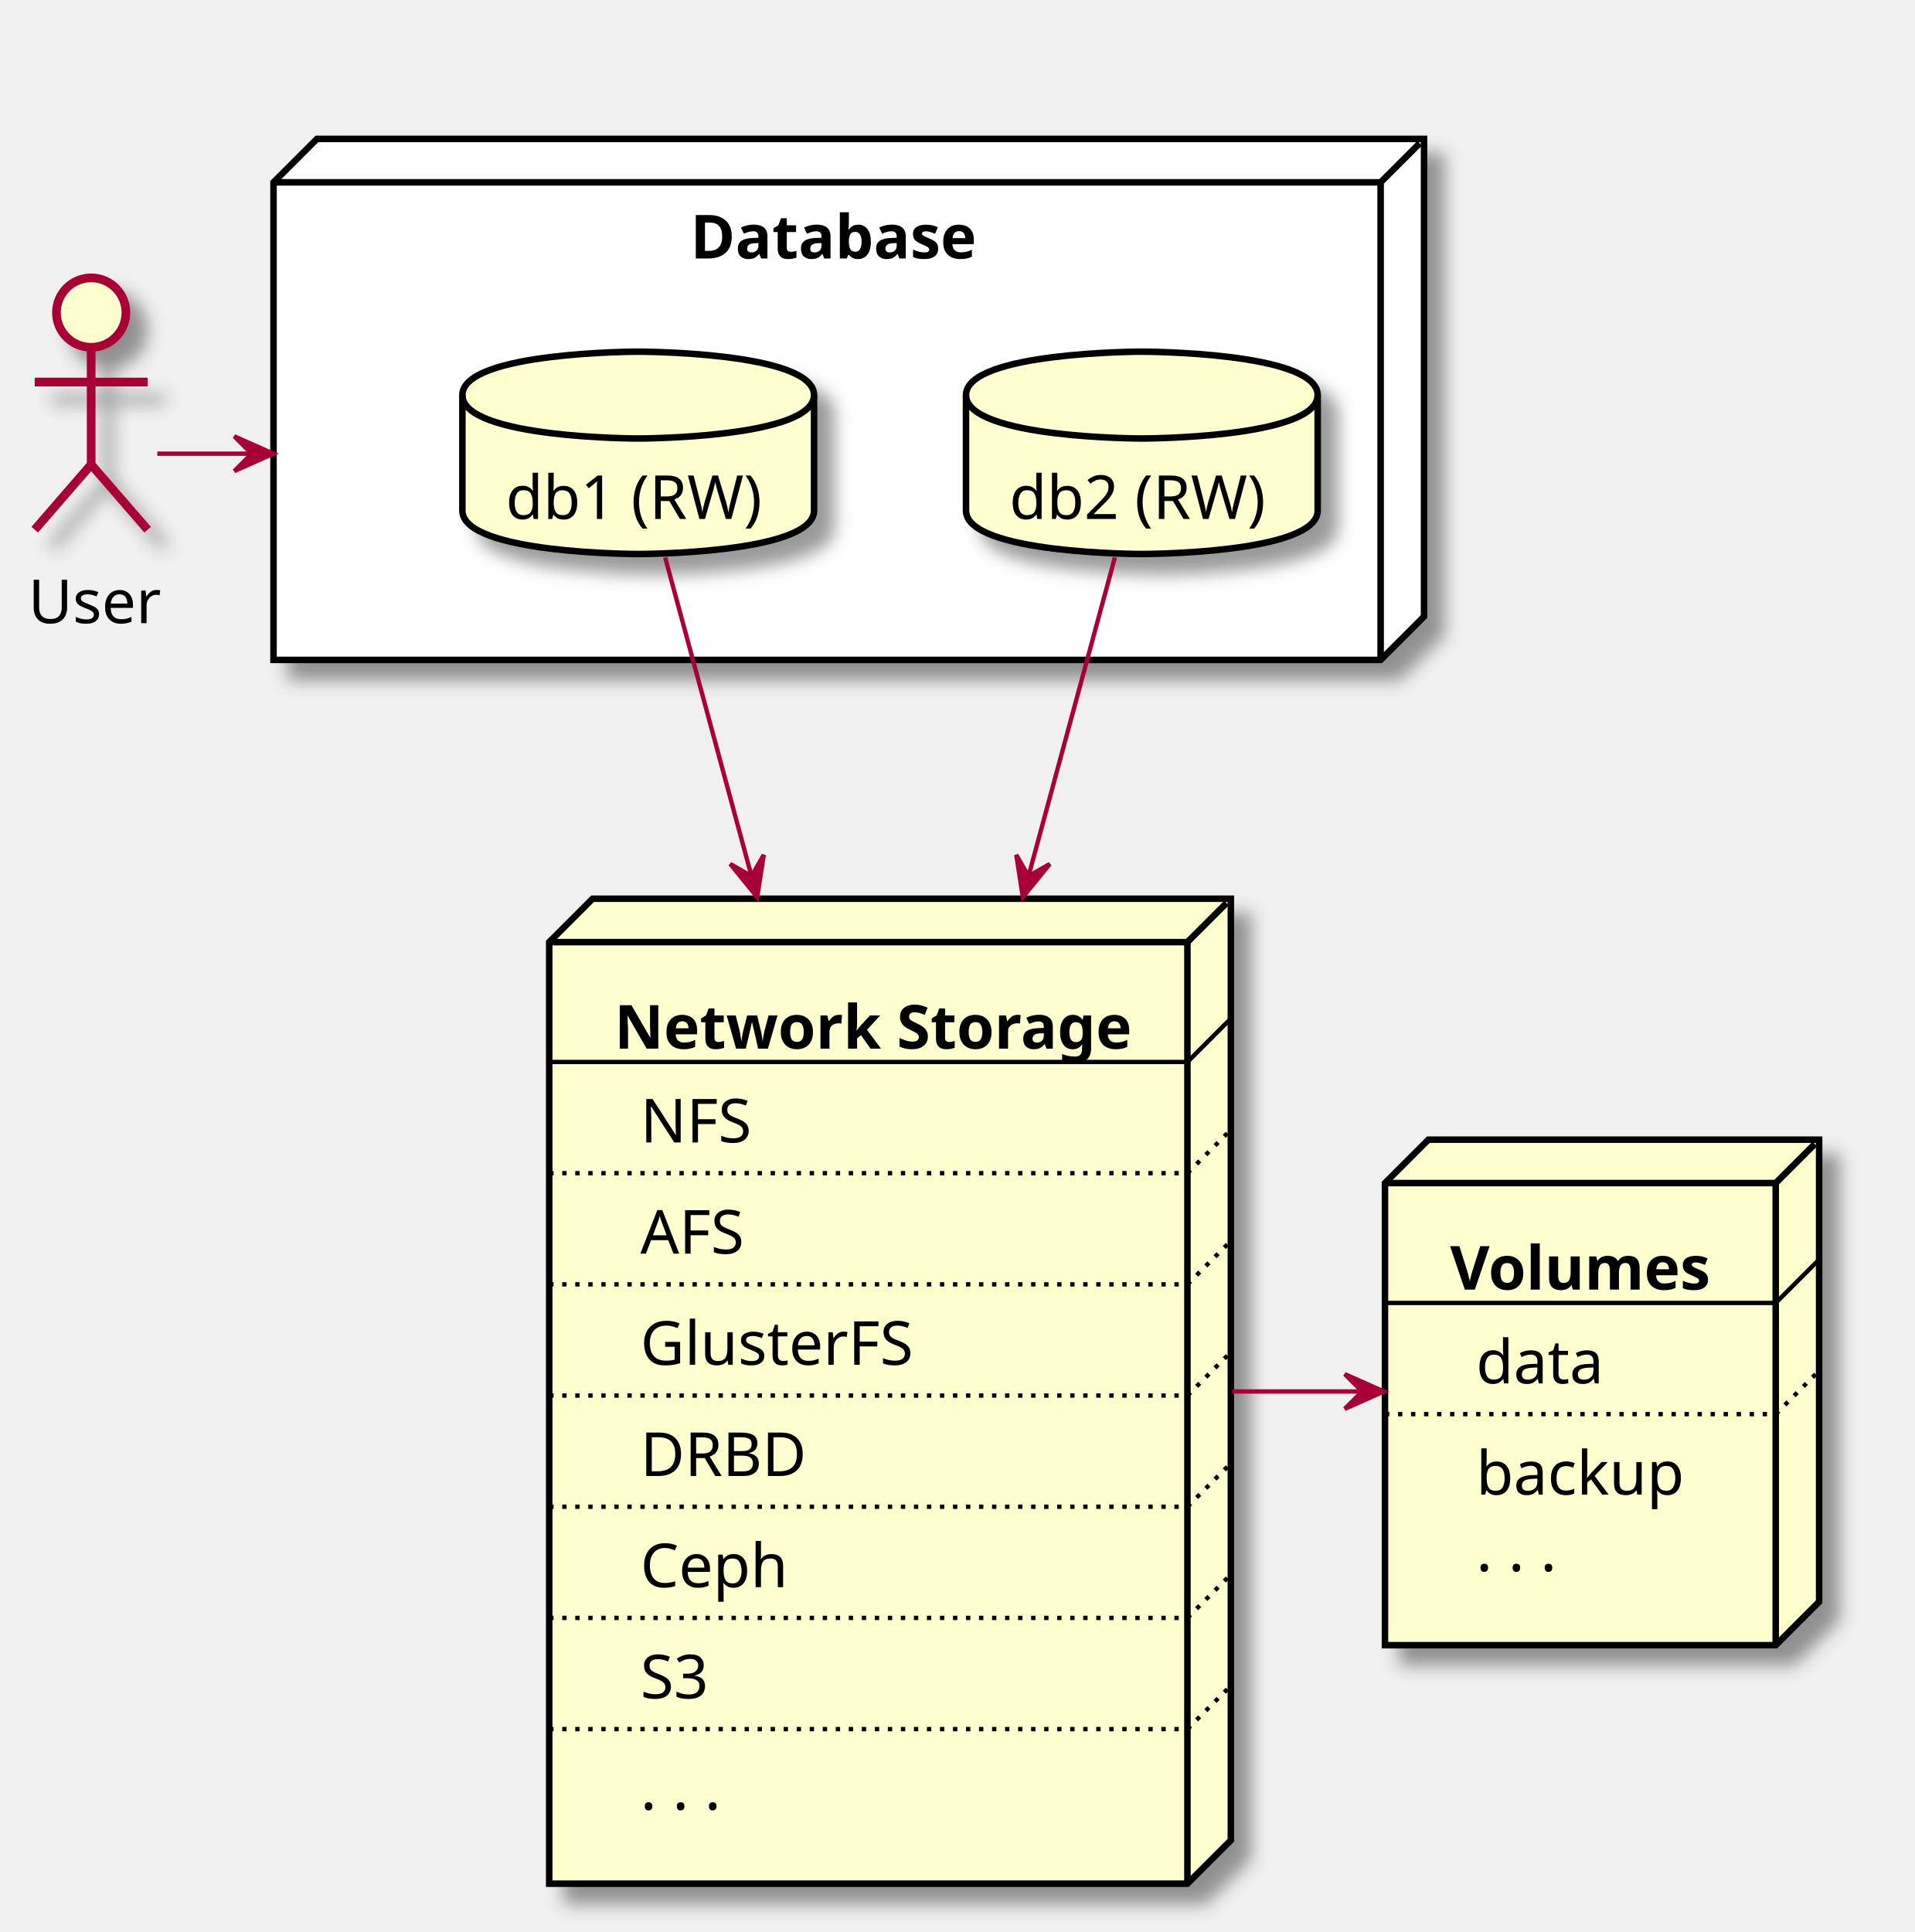
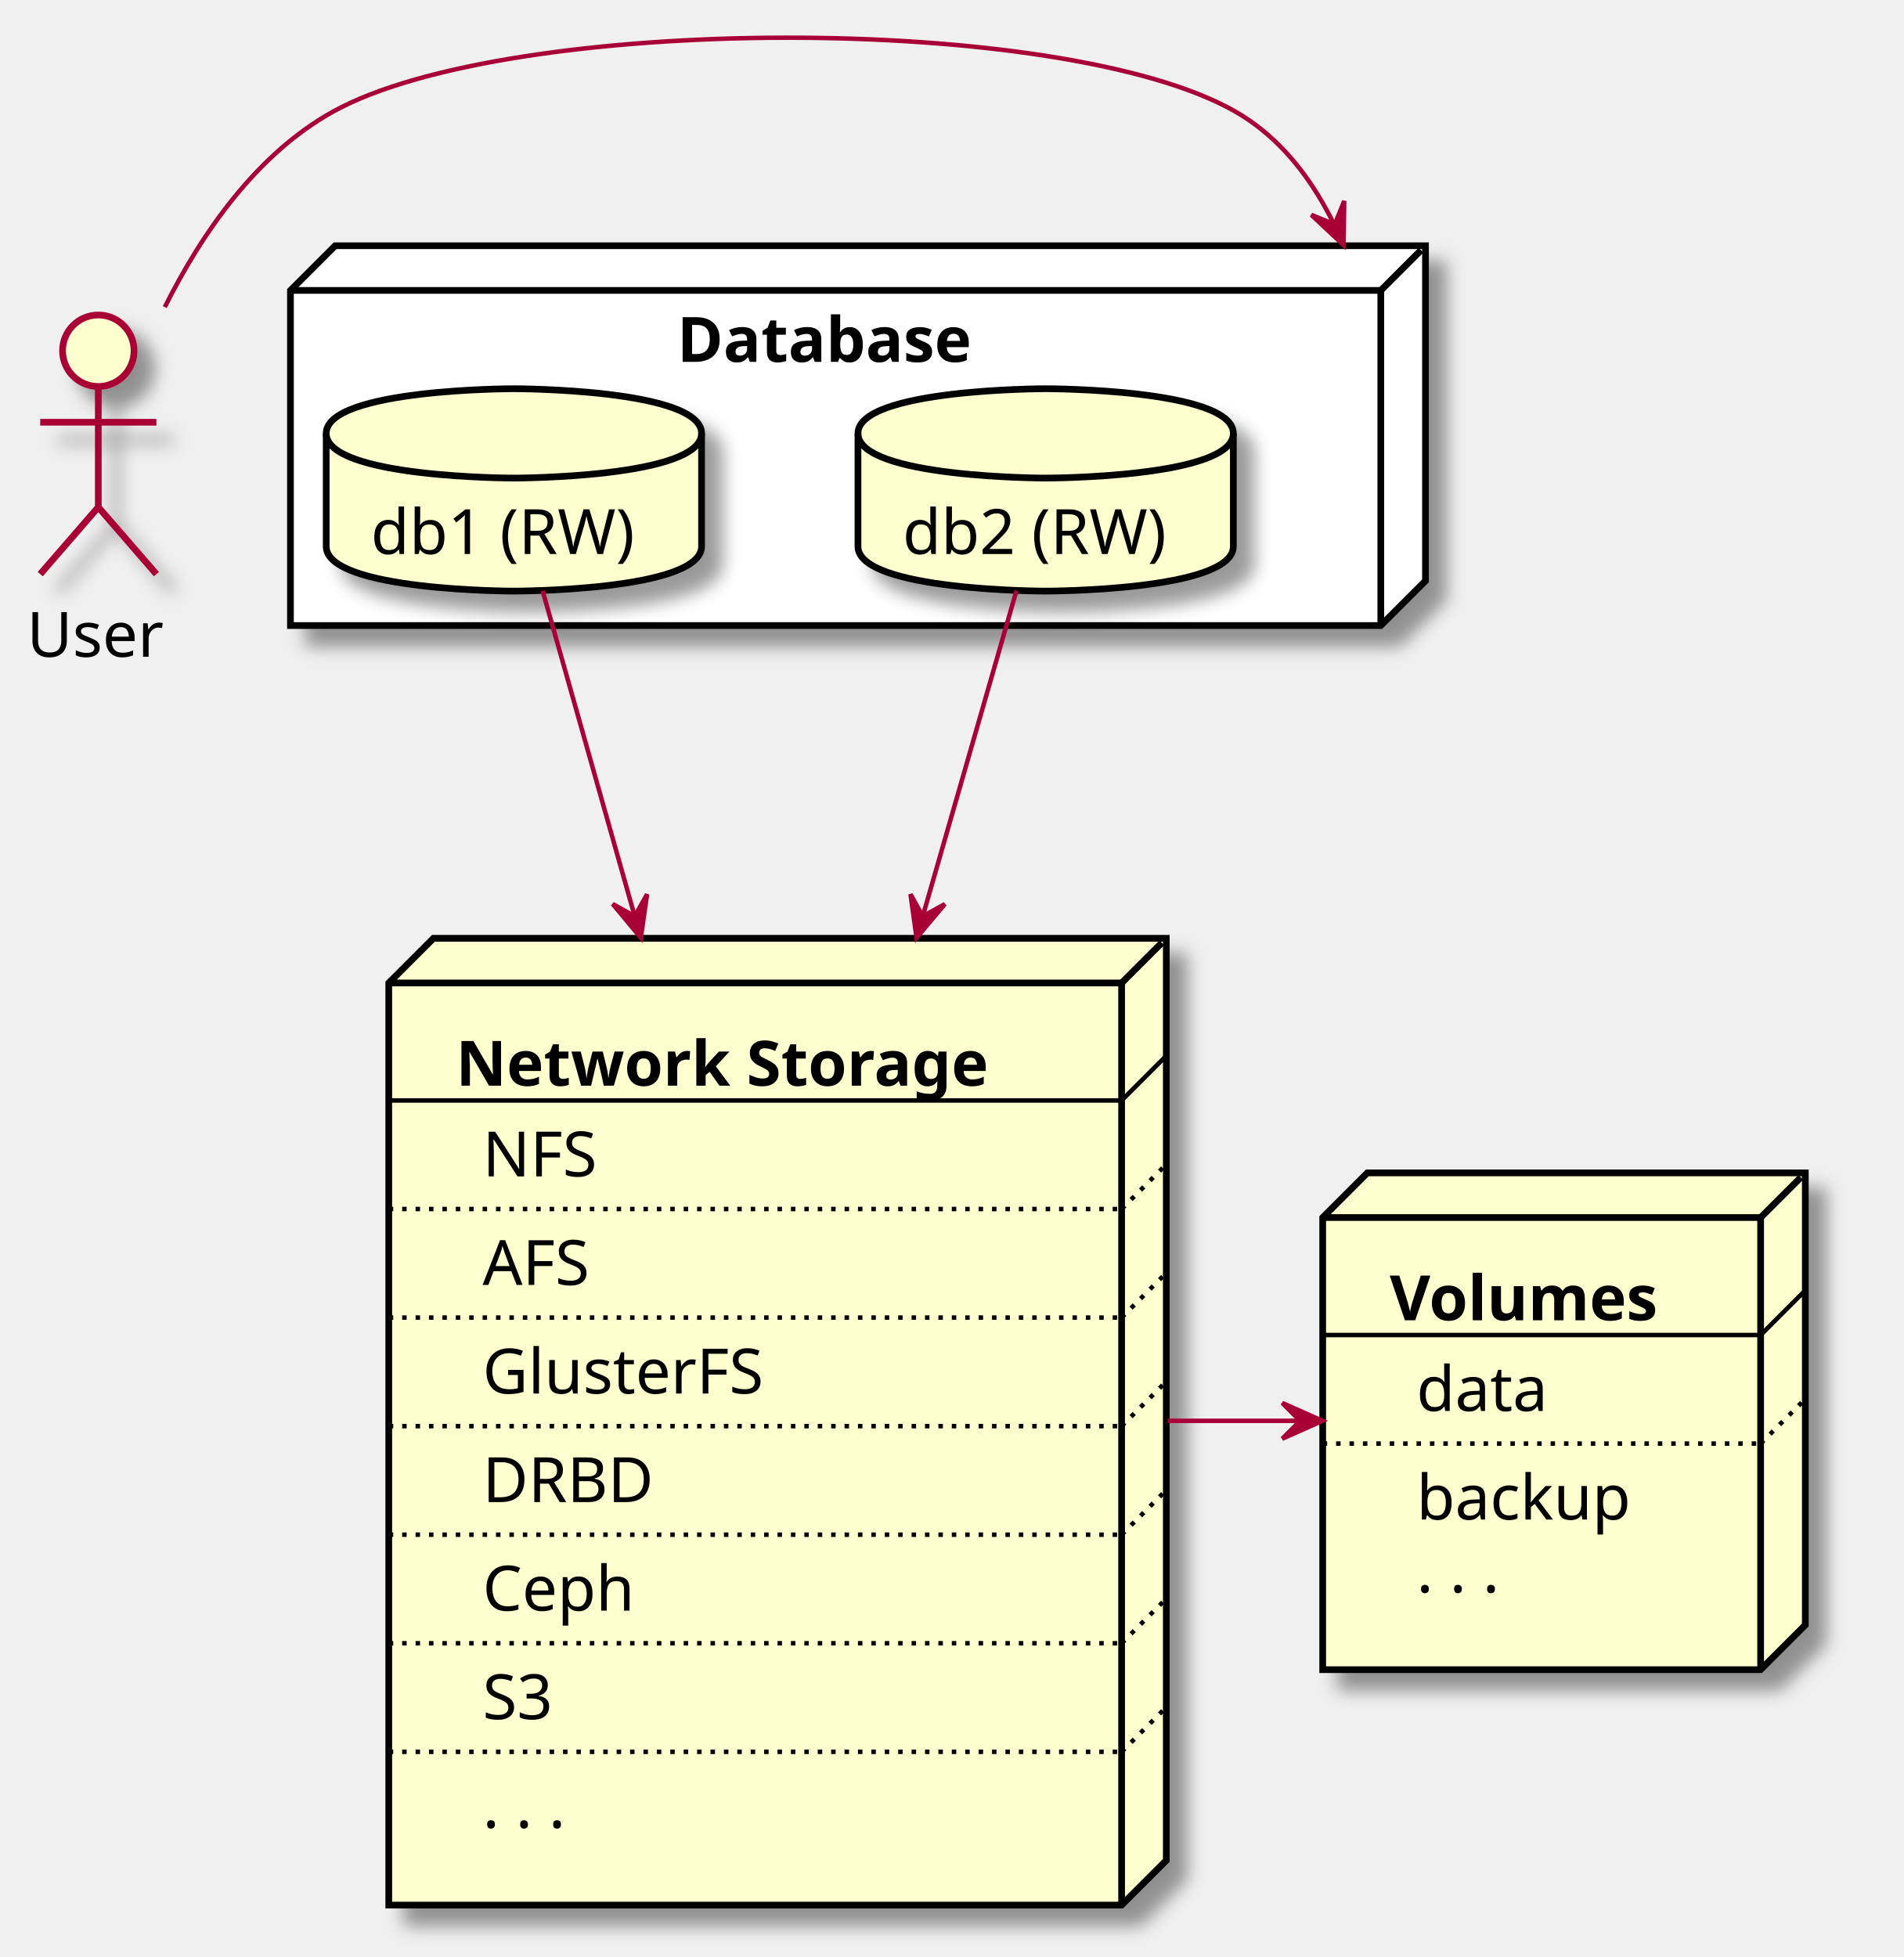
- <svg xmlns="http://www.w3.org/2000/svg" contentScriptType="application/ecmascript" contentStyleType="text/css" height="445px" preserveAspectRatio="none" style="width:441px;height:445px;" version="1.1" viewBox="0 0 441 445" width="441px" zoomAndPan="magnify">
+ <svg xmlns="http://www.w3.org/2000/svg" contentScriptType="application/ecmascript" contentStyleType="text/css" height="438px" preserveAspectRatio="none" style="width:426px;height:438px;" version="1.1" viewBox="0 0 426 438" width="426px" zoomAndPan="magnify">
  <defs>
    <filter height="300%" id="f1lqduazz2uw4b" width="300%" x="-1" y="-1">
      <feGaussianBlur result="blurOut" stdDeviation="2.0" />
      <feColorMatrix in="blurOut" result="blurOut2" type="matrix" values="0 0 0 0 0 0 0 0 0 0 0 0 0 0 0 0 0 0 .4 0" />
      <feOffset dx="4.0" dy="4.0" in="blurOut2" result="blurOut3" />
      <feBlend in="SourceGraphic" in2="blurOut3" mode="normal" />
    </filter>
  </defs>
  <g>
-     <polygon fill="#FFFFFF" filter="url(#f1lqduazz2uw4b)" points="63,42,73,32,328,32,328,142,318,152,63,152,63,42" style="stroke: #000000; stroke-width: 1.5;" />
-     <line style="stroke: #000000; stroke-width: 1.5;" x1="318" x2="327" y1="42" y2="33" />
-     <line style="stroke: #000000; stroke-width: 1.5;" x1="63" x2="318" y1="42" y2="42" />
-     <line style="stroke: #000000; stroke-width: 1.5;" x1="318" x2="318" y1="42" y2="152" />
-     <text fill="#000000" font-family="sans-serif" font-size="14" font-weight="bold" lengthAdjust="spacingAndGlyphs" textLength="65" x="159" y="59.533">Database</text>
-     <path d="M222.5,91 C222.5,81 263,81 263,81 C263,81 303.5,81 303.5,91 L303.5,117.609 C303.5,127.609 263,127.609 263,127.609 C263,127.609 222.5,127.609 222.5,117.609 L222.5,91 " fill="#FEFECE" filter="url(#f1lqduazz2uw4b)" style="stroke: #000000; stroke-width: 1.5;" />
-     <path d="M222.5,91 C222.5,101 263,101 263,101 C263,101 303.5,101 303.5,91 " fill="none" style="stroke: #000000; stroke-width: 1.5;" />
-     <text fill="#000000" font-family="sans-serif" font-size="14" lengthAdjust="spacingAndGlyphs" textLength="61" x="232.5" y="119.533">db2 (RW)</text>
-     <path d="M106.5,91 C106.5,81 147,81 147,81 C147,81 187.5,81 187.5,91 L187.5,117.609 C187.5,127.609 147,127.609 147,127.609 C147,127.609 106.5,127.609 106.5,117.609 L106.5,91 " fill="#FEFECE" filter="url(#f1lqduazz2uw4b)" style="stroke: #000000; stroke-width: 1.5;" />
-     <path d="M106.5,91 C106.5,101 147,101 147,101 C147,101 187.5,101 187.5,91 " fill="none" style="stroke: #000000; stroke-width: 1.5;" />
-     <text fill="#000000" font-family="sans-serif" font-size="14" lengthAdjust="spacingAndGlyphs" textLength="61" x="116.5" y="119.533">db1 (RW)</text>
-     <ellipse cx="21" cy="72" fill="#FEFECE" filter="url(#f1lqduazz2uw4b)" rx="8" ry="8" style="stroke: #A80036; stroke-width: 2.0;" />
-     <path d="M21,80 L21,107 M8,88 L34,88 M21,107 L8,122 M21,107 L34,122 " fill="none" filter="url(#f1lqduazz2uw4b)" style="stroke: #A80036; stroke-width: 2.0;" />
-     <text fill="#000000" font-family="sans-serif" font-size="14" lengthAdjust="spacingAndGlyphs" textLength="29" x="6.5" y="143.533">User</text>
-     <polygon fill="#FEFECE" filter="url(#f1lqduazz2uw4b)" points="126.5,217,136.5,207,283.5,207,283.5,423.875,273.5,433.875,126.5,433.875,126.5,217" style="stroke: #000000; stroke-width: 1.5;" />
-     <line style="stroke: #000000; stroke-width: 1.5;" x1="273.5" x2="282.5" y1="217" y2="208" />
-     <line style="stroke: #000000; stroke-width: 1.5;" x1="126.5" x2="273.5" y1="217" y2="217" />
-     <line style="stroke: #000000; stroke-width: 1.5;" x1="273.5" x2="273.5" y1="217" y2="433.875" />
-     <text fill="#000000" font-family="sans-serif" font-size="14" font-weight="bold" lengthAdjust="spacingAndGlyphs" textLength="117" x="141.5" y="241.533">Network Storage</text>
-     <line style="stroke: #000000; stroke-width: 1.0;" x1="126.5" x2="273.5" y1="244.609" y2="244.609" />
-     <line style="stroke: #000000; stroke-width: 1.0;" x1="273.5" x2="283.5" y1="244.609" y2="234.609" />
-     <text fill="#000000" font-family="sans-serif" font-size="14" lengthAdjust="spacingAndGlyphs" textLength="27" x="147.5" y="263.143">NFS</text>
-     <line style="stroke: #000000; stroke-width: 1.0; stroke-dasharray: 1.0,2.0;" x1="126.5" x2="273.5" y1="270.219" y2="270.219" />
-     <line style="stroke: #000000; stroke-width: 1.0; stroke-dasharray: 1.0,2.0;" x1="273.5" x2="283.5" y1="270.219" y2="260.219" />
-     <text fill="#000000" font-family="sans-serif" font-size="14" lengthAdjust="spacingAndGlyphs" textLength="27" x="147.5" y="288.752">AFS</text>
-     <line style="stroke: #000000; stroke-width: 1.0; stroke-dasharray: 1.0,2.0;" x1="126.5" x2="273.5" y1="295.828" y2="295.828" />
-     <line style="stroke: #000000; stroke-width: 1.0; stroke-dasharray: 1.0,2.0;" x1="273.5" x2="283.5" y1="295.828" y2="285.828" />
-     <text fill="#000000" font-family="sans-serif" font-size="14" lengthAdjust="spacingAndGlyphs" textLength="64" x="147.5" y="314.361">GlusterFS</text>
-     <line style="stroke: #000000; stroke-width: 1.0; stroke-dasharray: 1.0,2.0;" x1="126.5" x2="273.5" y1="321.438" y2="321.438" />
-     <line style="stroke: #000000; stroke-width: 1.0; stroke-dasharray: 1.0,2.0;" x1="273.5" x2="283.5" y1="321.438" y2="311.438" />
-     <text fill="#000000" font-family="sans-serif" font-size="14" lengthAdjust="spacingAndGlyphs" textLength="39" x="147.5" y="339.971">DRBD</text>
-     <line style="stroke: #000000; stroke-width: 1.0; stroke-dasharray: 1.0,2.0;" x1="126.5" x2="273.5" y1="347.047" y2="347.047" />
-     <line style="stroke: #000000; stroke-width: 1.0; stroke-dasharray: 1.0,2.0;" x1="273.5" x2="283.5" y1="347.047" y2="337.047" />
-     <text fill="#000000" font-family="sans-serif" font-size="14" lengthAdjust="spacingAndGlyphs" textLength="34" x="147.5" y="365.58">Ceph</text>
-     <line style="stroke: #000000; stroke-width: 1.0; stroke-dasharray: 1.0,2.0;" x1="126.5" x2="273.5" y1="372.656" y2="372.656" />
-     <line style="stroke: #000000; stroke-width: 1.0; stroke-dasharray: 1.0,2.0;" x1="273.5" x2="283.5" y1="372.656" y2="362.656" />
-     <text fill="#000000" font-family="sans-serif" font-size="14" lengthAdjust="spacingAndGlyphs" textLength="17" x="147.5" y="391.19">S3</text>
-     <line style="stroke: #000000; stroke-width: 1.0; stroke-dasharray: 1.0,2.0;" x1="126.5" x2="273.5" y1="398.266" y2="398.266" />
-     <line style="stroke: #000000; stroke-width: 1.0; stroke-dasharray: 1.0,2.0;" x1="273.5" x2="283.5" y1="398.266" y2="388.266" />
-     <text fill="#000000" font-family="sans-serif" font-size="14" lengthAdjust="spacingAndGlyphs" textLength="20" x="147.5" y="416.799">. . .</text>
-     <polygon fill="#FEFECE" filter="url(#f1lqduazz2uw4b)" points="319,272.5,329,262.5,419,262.5,419,368.938,409,378.938,319,378.938,319,272.5" style="stroke: #000000; stroke-width: 1.5;" />
-     <line style="stroke: #000000; stroke-width: 1.5;" x1="409" x2="418" y1="272.5" y2="263.5" />
-     <line style="stroke: #000000; stroke-width: 1.5;" x1="319" x2="409" y1="272.5" y2="272.5" />
-     <line style="stroke: #000000; stroke-width: 1.5;" x1="409" x2="409" y1="272.5" y2="378.938" />
-     <text fill="#000000" font-family="sans-serif" font-size="14" font-weight="bold" lengthAdjust="spacingAndGlyphs" textLength="60" x="334" y="297.033">Volumes</text>
-     <line style="stroke: #000000; stroke-width: 1.0;" x1="319" x2="409" y1="300.109" y2="300.109" />
-     <line style="stroke: #000000; stroke-width: 1.0;" x1="409" x2="419" y1="300.109" y2="290.109" />
-     <text fill="#000000" font-family="sans-serif" font-size="14" lengthAdjust="spacingAndGlyphs" textLength="28" x="340" y="318.643">data</text>
-     <line style="stroke: #000000; stroke-width: 1.0; stroke-dasharray: 1.0,2.0;" x1="319" x2="409" y1="325.719" y2="325.719" />
-     <line style="stroke: #000000; stroke-width: 1.0; stroke-dasharray: 1.0,2.0;" x1="409" x2="419" y1="325.719" y2="315.719" />
-     <text fill="#000000" font-family="sans-serif" font-size="14" lengthAdjust="spacingAndGlyphs" textLength="46" x="340" y="344.252">backup</text>
-     <text fill="#000000" font-family="sans-serif" font-size="14" lengthAdjust="spacingAndGlyphs" textLength="20" x="340" y="361.861">. . .</text>
-     <path d="M36.234,104.5 C41.938,104.5 47.642,104.5 53.346,104.5 C56.197,104.5 59.049,104.5 61.901,104.5 C62.258,104.5 62.614,104.5 62.971,104.5 " fill="none" id="User-&gt;Database" style="stroke: #A80036; stroke-width: 1.0;" />
-     <polygon fill="#A80036" points="62.971,104.5,53.971,100.5,57.971,104.5,53.971,108.5,62.971,104.5" style="stroke: #A80036; stroke-width: 1.0;" />
-     <path d="M153.207,128.402 C158.152,146.647 165.485,173.705 173.089,201.758 " fill="none" id="db1-&gt;Network" style="stroke: #A80036; stroke-width: 1.0;" />
-     <polygon fill="#A80036" points="174.41,206.635,175.915,196.902,173.101,201.809,168.194,198.996,174.41,206.635" style="stroke: #A80036; stroke-width: 1.0;" />
-     <path d="M256.793,128.402 C251.848,146.647 244.515,173.705 236.911,201.758 " fill="none" id="db2-&gt;Network" style="stroke: #A80036; stroke-width: 1.0;" />
-     <polygon fill="#A80036" points="235.59,206.635,241.806,198.996,236.899,201.809,234.085,196.902,235.59,206.635" style="stroke: #A80036; stroke-width: 1.0;" />
-     <path d="M283.797,320.5 C293.717,320.5 303.636,320.5 313.556,320.5 " fill="none" id="Network-&gt;Volumes" style="stroke: #A80036; stroke-width: 1.0;" />
-     <polygon fill="#A80036" points="318.743,320.5,309.743,316.5,313.743,320.5,309.743,324.5,318.743,320.5" style="stroke: #A80036; stroke-width: 1.0;" />
+     <polygon fill="#FFFFFF" filter="url(#f1lqduazz2uw4b)" points="65,65,75,55,319,55,319,130,309,140,65,140,65,65" style="stroke: #000000; stroke-width: 1.5;" />
+     <line style="stroke: #000000; stroke-width: 1.5;" x1="309" x2="318" y1="65" y2="56" />
+     <line style="stroke: #000000; stroke-width: 1.5;" x1="65" x2="309" y1="65" y2="65" />
+     <line style="stroke: #000000; stroke-width: 1.5;" x1="309" x2="309" y1="65" y2="140" />
+     <text fill="#000000" font-family="sans-serif" font-size="14" font-weight="bold" lengthAdjust="spacingAndGlyphs" textLength="73" x="151.5" y="80.995">Database</text>
+     <path d="M192,97 C192,87 234,87 234,87 C234,87 276,87 276,97 L276,122.297 C276,132.297 234,132.297 234,132.297 C234,132.297 192,132.297 192,122.297 L192,97 " fill="#FEFECE" filter="url(#f1lqduazz2uw4b)" style="stroke: #000000; stroke-width: 1.5;" />
+     <path d="M192,97 C192,107 234,107 234,107 C234,107 276,107 276,97 " fill="none" style="stroke: #000000; stroke-width: 1.5;" />
+     <text fill="#000000" font-family="sans-serif" font-size="14" lengthAdjust="spacingAndGlyphs" textLength="64" x="202" y="123.995">db2 (RW)</text>
+     <path d="M73,97 C73,87 115,87 115,87 C115,87 157,87 157,97 L157,122.297 C157,132.297 115,132.297 115,132.297 C115,132.297 73,132.297 73,122.297 L73,97 " fill="#FEFECE" filter="url(#f1lqduazz2uw4b)" style="stroke: #000000; stroke-width: 1.5;" />
+     <path d="M73,97 C73,107 115,107 115,107 C115,107 157,107 157,97 " fill="none" style="stroke: #000000; stroke-width: 1.5;" />
+     <text fill="#000000" font-family="sans-serif" font-size="14" lengthAdjust="spacingAndGlyphs" textLength="64" x="83" y="123.995">db1 (RW)</text>
+     <ellipse cx="22" cy="78.5" fill="#FEFECE" filter="url(#f1lqduazz2uw4b)" rx="8" ry="8" style="stroke: #A80036; stroke-width: 1.5;" />
+     <path d="M22,86.5 L22,113.5 M9,94.5 L35,94.5 M22,113.5 L9,128.5 M22,113.5 L35,128.5 " fill="none" filter="url(#f1lqduazz2uw4b)" style="stroke: #A80036; stroke-width: 1.5;" />
+     <text fill="#000000" font-family="sans-serif" font-size="14" lengthAdjust="spacingAndGlyphs" textLength="32" x="6" y="146.995">User</text>
+     <polygon fill="#FEFECE" filter="url(#f1lqduazz2uw4b)" points="87,220,97,210,261,210,261,416.375,251,426.375,87,426.375,87,220" style="stroke: #000000; stroke-width: 1.5;" />
+     <line style="stroke: #000000; stroke-width: 1.5;" x1="251" x2="260" y1="220" y2="211" />
+     <line style="stroke: #000000; stroke-width: 1.5;" x1="87" x2="251" y1="220" y2="220" />
+     <line style="stroke: #000000; stroke-width: 1.5;" x1="251" x2="251" y1="220" y2="426.375" />
+     <text fill="#000000" font-family="sans-serif" font-size="14" font-weight="bold" lengthAdjust="spacingAndGlyphs" textLength="134" x="102" y="242.995">Network Storage</text>
+     <line style="stroke: #000000; stroke-width: 1.0;" x1="87" x2="251" y1="246.297" y2="246.297" />
+     <line style="stroke: #000000; stroke-width: 1.0;" x1="251" x2="261" y1="246.297" y2="236.297" />
+     <text fill="#000000" font-family="sans-serif" font-size="14" lengthAdjust="spacingAndGlyphs" textLength="27" x="108" y="263.292">NFS</text>
+     <line style="stroke: #000000; stroke-width: 1.0; stroke-dasharray: 1.0,2.0;" x1="87" x2="251" y1="270.594" y2="270.594" />
+     <line style="stroke: #000000; stroke-width: 1.0; stroke-dasharray: 1.0,2.0;" x1="251" x2="261" y1="270.594" y2="260.594" />
+     <text fill="#000000" font-family="sans-serif" font-size="14" lengthAdjust="spacingAndGlyphs" textLength="26" x="108" y="287.589">AFS</text>
+     <line style="stroke: #000000; stroke-width: 1.0; stroke-dasharray: 1.0,2.0;" x1="87" x2="251" y1="294.891" y2="294.891" />
+     <line style="stroke: #000000; stroke-width: 1.0; stroke-dasharray: 1.0,2.0;" x1="251" x2="261" y1="294.891" y2="284.891" />
+     <text fill="#000000" font-family="sans-serif" font-size="14" lengthAdjust="spacingAndGlyphs" textLength="67" x="108" y="311.886">GlusterFS</text>
+     <line style="stroke: #000000; stroke-width: 1.0; stroke-dasharray: 1.0,2.0;" x1="87" x2="251" y1="319.188" y2="319.188" />
+     <line style="stroke: #000000; stroke-width: 1.0; stroke-dasharray: 1.0,2.0;" x1="251" x2="261" y1="319.188" y2="309.188" />
+     <text fill="#000000" font-family="sans-serif" font-size="14" lengthAdjust="spacingAndGlyphs" textLength="42" x="108" y="336.183">DRBD</text>
+     <line style="stroke: #000000; stroke-width: 1.0; stroke-dasharray: 1.0,2.0;" x1="87" x2="251" y1="343.484" y2="343.484" />
+     <line style="stroke: #000000; stroke-width: 1.0; stroke-dasharray: 1.0,2.0;" x1="251" x2="261" y1="343.484" y2="333.484" />
+     <text fill="#000000" font-family="sans-serif" font-size="14" lengthAdjust="spacingAndGlyphs" textLength="37" x="108" y="360.479">Ceph</text>
+     <line style="stroke: #000000; stroke-width: 1.0; stroke-dasharray: 1.0,2.0;" x1="87" x2="251" y1="367.781" y2="367.781" />
+     <line style="stroke: #000000; stroke-width: 1.0; stroke-dasharray: 1.0,2.0;" x1="251" x2="261" y1="367.781" y2="357.781" />
+     <text fill="#000000" font-family="sans-serif" font-size="14" lengthAdjust="spacingAndGlyphs" textLength="18" x="108" y="384.776">S3</text>
+     <line style="stroke: #000000; stroke-width: 1.0; stroke-dasharray: 1.0,2.0;" x1="87" x2="251" y1="392.078" y2="392.078" />
+     <line style="stroke: #000000; stroke-width: 1.0; stroke-dasharray: 1.0,2.0;" x1="251" x2="261" y1="392.078" y2="382.078" />
+     <text fill="#000000" font-family="sans-serif" font-size="14" lengthAdjust="spacingAndGlyphs" textLength="20" x="108" y="409.073">. . .</text>
+     <polygon fill="#FEFECE" filter="url(#f1lqduazz2uw4b)" points="296,272.5,306,262.5,404,262.5,404,363.688,394,373.688,296,373.688,296,272.5" style="stroke: #000000; stroke-width: 1.5;" />
+     <line style="stroke: #000000; stroke-width: 1.5;" x1="394" x2="403" y1="272.5" y2="263.5" />
+     <line style="stroke: #000000; stroke-width: 1.5;" x1="296" x2="394" y1="272.5" y2="272.5" />
+     <line style="stroke: #000000; stroke-width: 1.5;" x1="394" x2="394" y1="272.5" y2="373.688" />
+     <text fill="#000000" font-family="sans-serif" font-size="14" font-weight="bold" lengthAdjust="spacingAndGlyphs" textLength="68" x="311" y="295.495">Volumes</text>
+     <line style="stroke: #000000; stroke-width: 1.0;" x1="296" x2="394" y1="298.797" y2="298.797" />
+     <line style="stroke: #000000; stroke-width: 1.0;" x1="394" x2="404" y1="298.797" y2="288.797" />
+     <text fill="#000000" font-family="sans-serif" font-size="14" lengthAdjust="spacingAndGlyphs" textLength="30" x="317" y="315.792">data</text>
+     <line style="stroke: #000000; stroke-width: 1.0; stroke-dasharray: 1.0,2.0;" x1="296" x2="394" y1="323.094" y2="323.094" />
+     <line style="stroke: #000000; stroke-width: 1.0; stroke-dasharray: 1.0,2.0;" x1="394" x2="404" y1="323.094" y2="313.094" />
+     <text fill="#000000" font-family="sans-serif" font-size="14" lengthAdjust="spacingAndGlyphs" textLength="51" x="317" y="340.089">backup</text>
+     <text fill="#000000" font-family="sans-serif" font-size="14" lengthAdjust="spacingAndGlyphs" textLength="20" x="317" y="356.386">. . .</text>
+     <path d="M36.876,68.735 C45.215,52.059 57.443,34.484 74.5,25 C113.733,3.187 237.575,2.643 276.5,25 C284.882,29.814 291.228,37.132 296.033,45.487 C297.234,47.575 298.339,49.729 299.355,51.924 C299.609,52.473 299.858,53.025 300.101,53.578 C300.222,53.855 300.342,54.133 300.461,54.41 C300.521,54.55 300.58,54.689 300.639,54.828 " fill="none" id="User-&gt;Database" style="stroke: #A80036; stroke-width: 1.0;" />
+     <polygon fill="#A80036" points="300.639,54.828,300.824,44.981,298.694,50.221,293.454,48.091,300.639,54.828" style="stroke: #A80036; stroke-width: 1.0;" />
+     <path d="M121.426,132.21 C126.565,150.369 134.186,177.302 142.042,205.063 " fill="none" id="db1-&gt;Network" style="stroke: #A80036; stroke-width: 1.0;" />
+     <polygon fill="#A80036" points="143.407,209.888,144.805,200.139,142.046,205.077,137.108,202.317,143.407,209.888" style="stroke: #A80036; stroke-width: 1.0;" />
+     <path d="M227.465,132.21 C222.239,150.369 214.489,177.302 206.5,205.063 " fill="none" id="db2-&gt;Network" style="stroke: #A80036; stroke-width: 1.0;" />
+     <polygon fill="#A80036" points="205.112,209.888,211.445,202.345,206.494,205.083,203.757,200.132,205.112,209.888" style="stroke: #A80036; stroke-width: 1.0;" />
+     <path d="M261.312,318 C271.146,318 280.98,318 290.814,318 " fill="none" id="Network-&gt;Volumes" style="stroke: #A80036; stroke-width: 1.0;" />
+     <polygon fill="#A80036" points="295.956,318,286.956,314,290.956,318,286.956,322,295.956,318" style="stroke: #A80036; stroke-width: 1.0;" />
  </g>
</svg>
